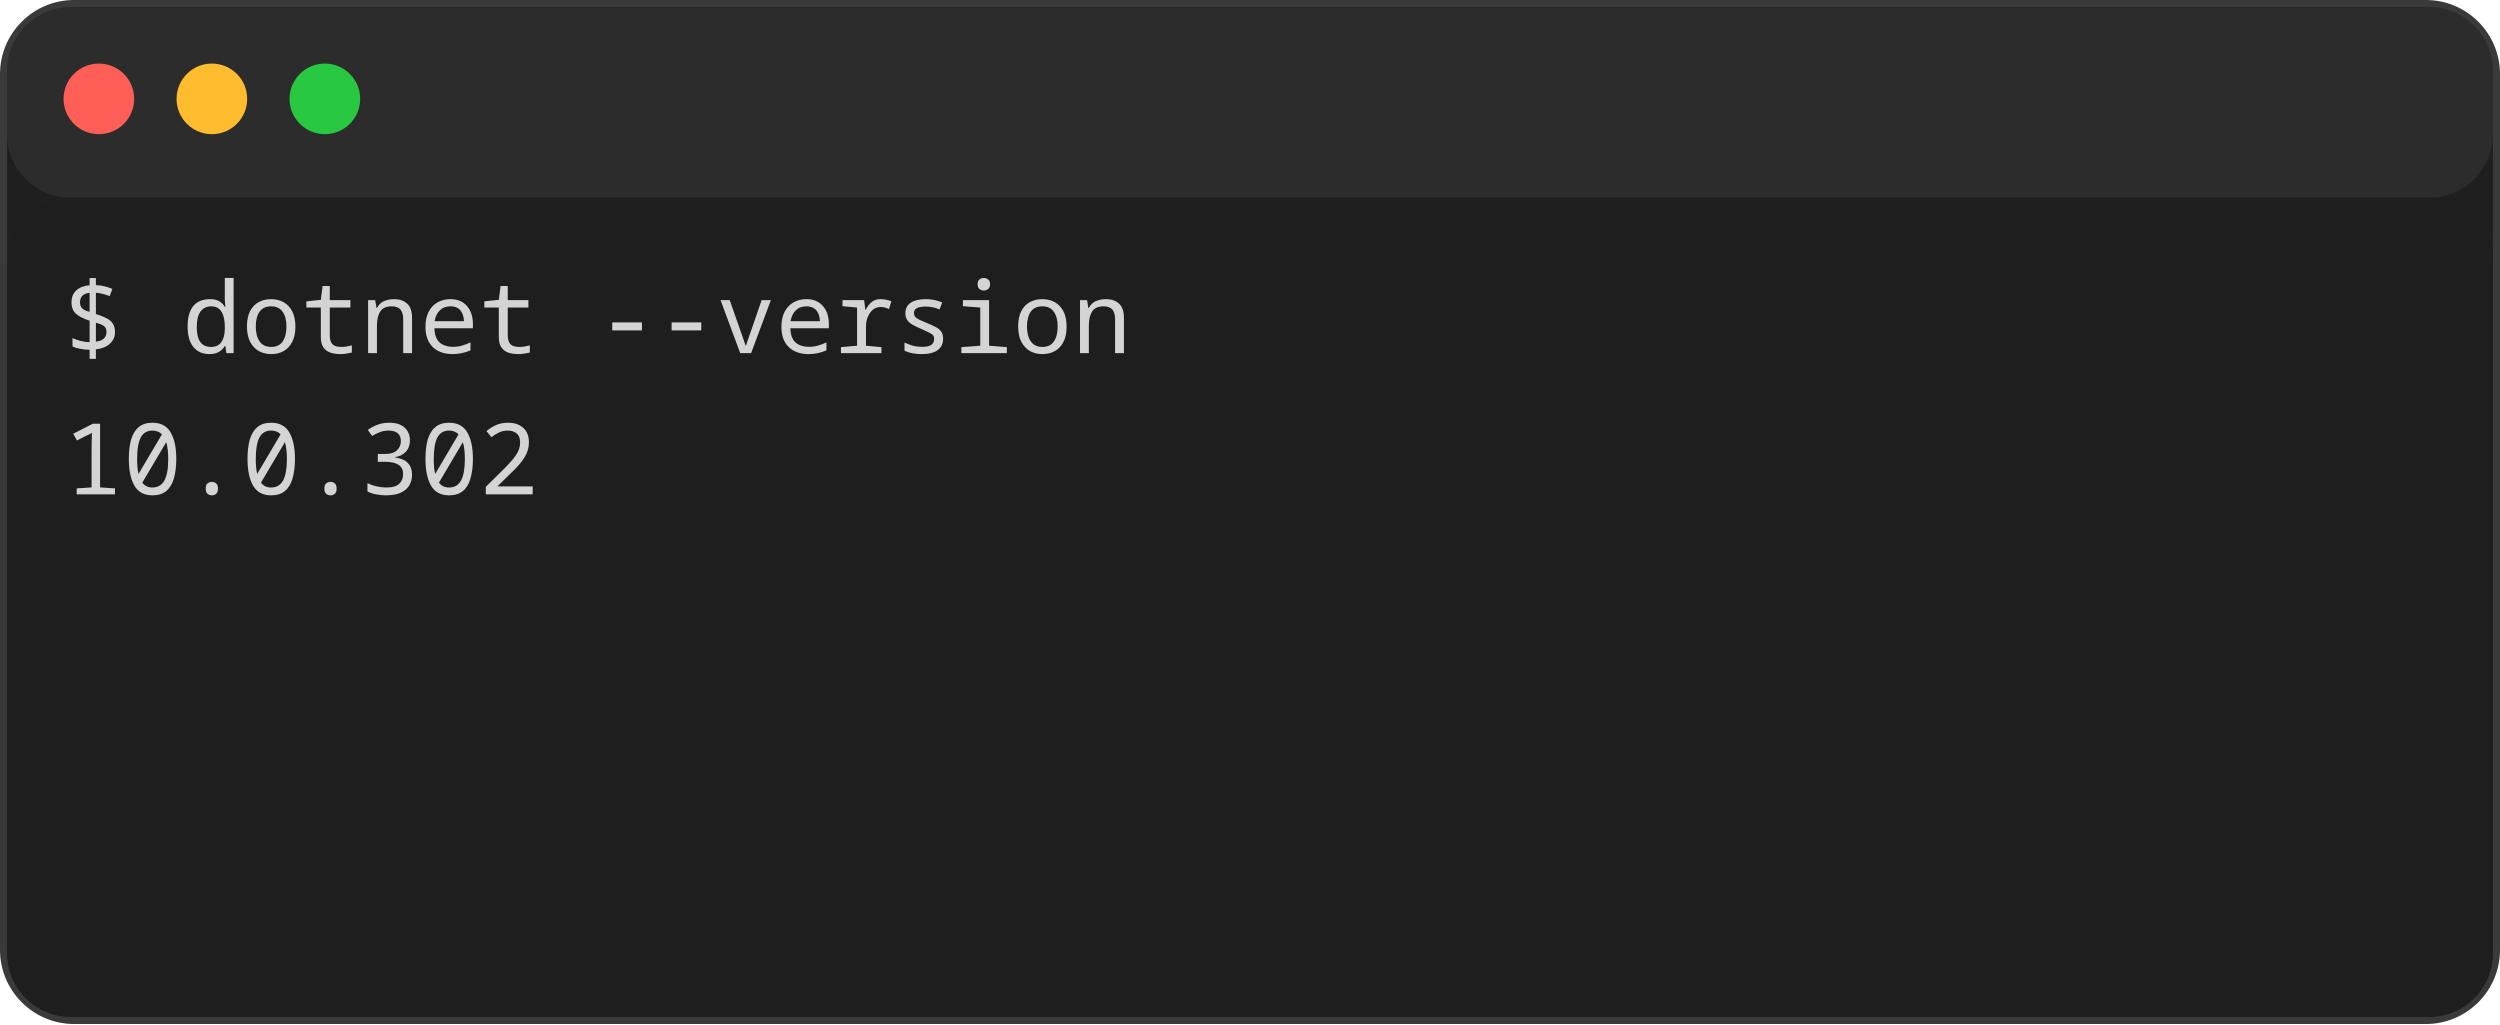
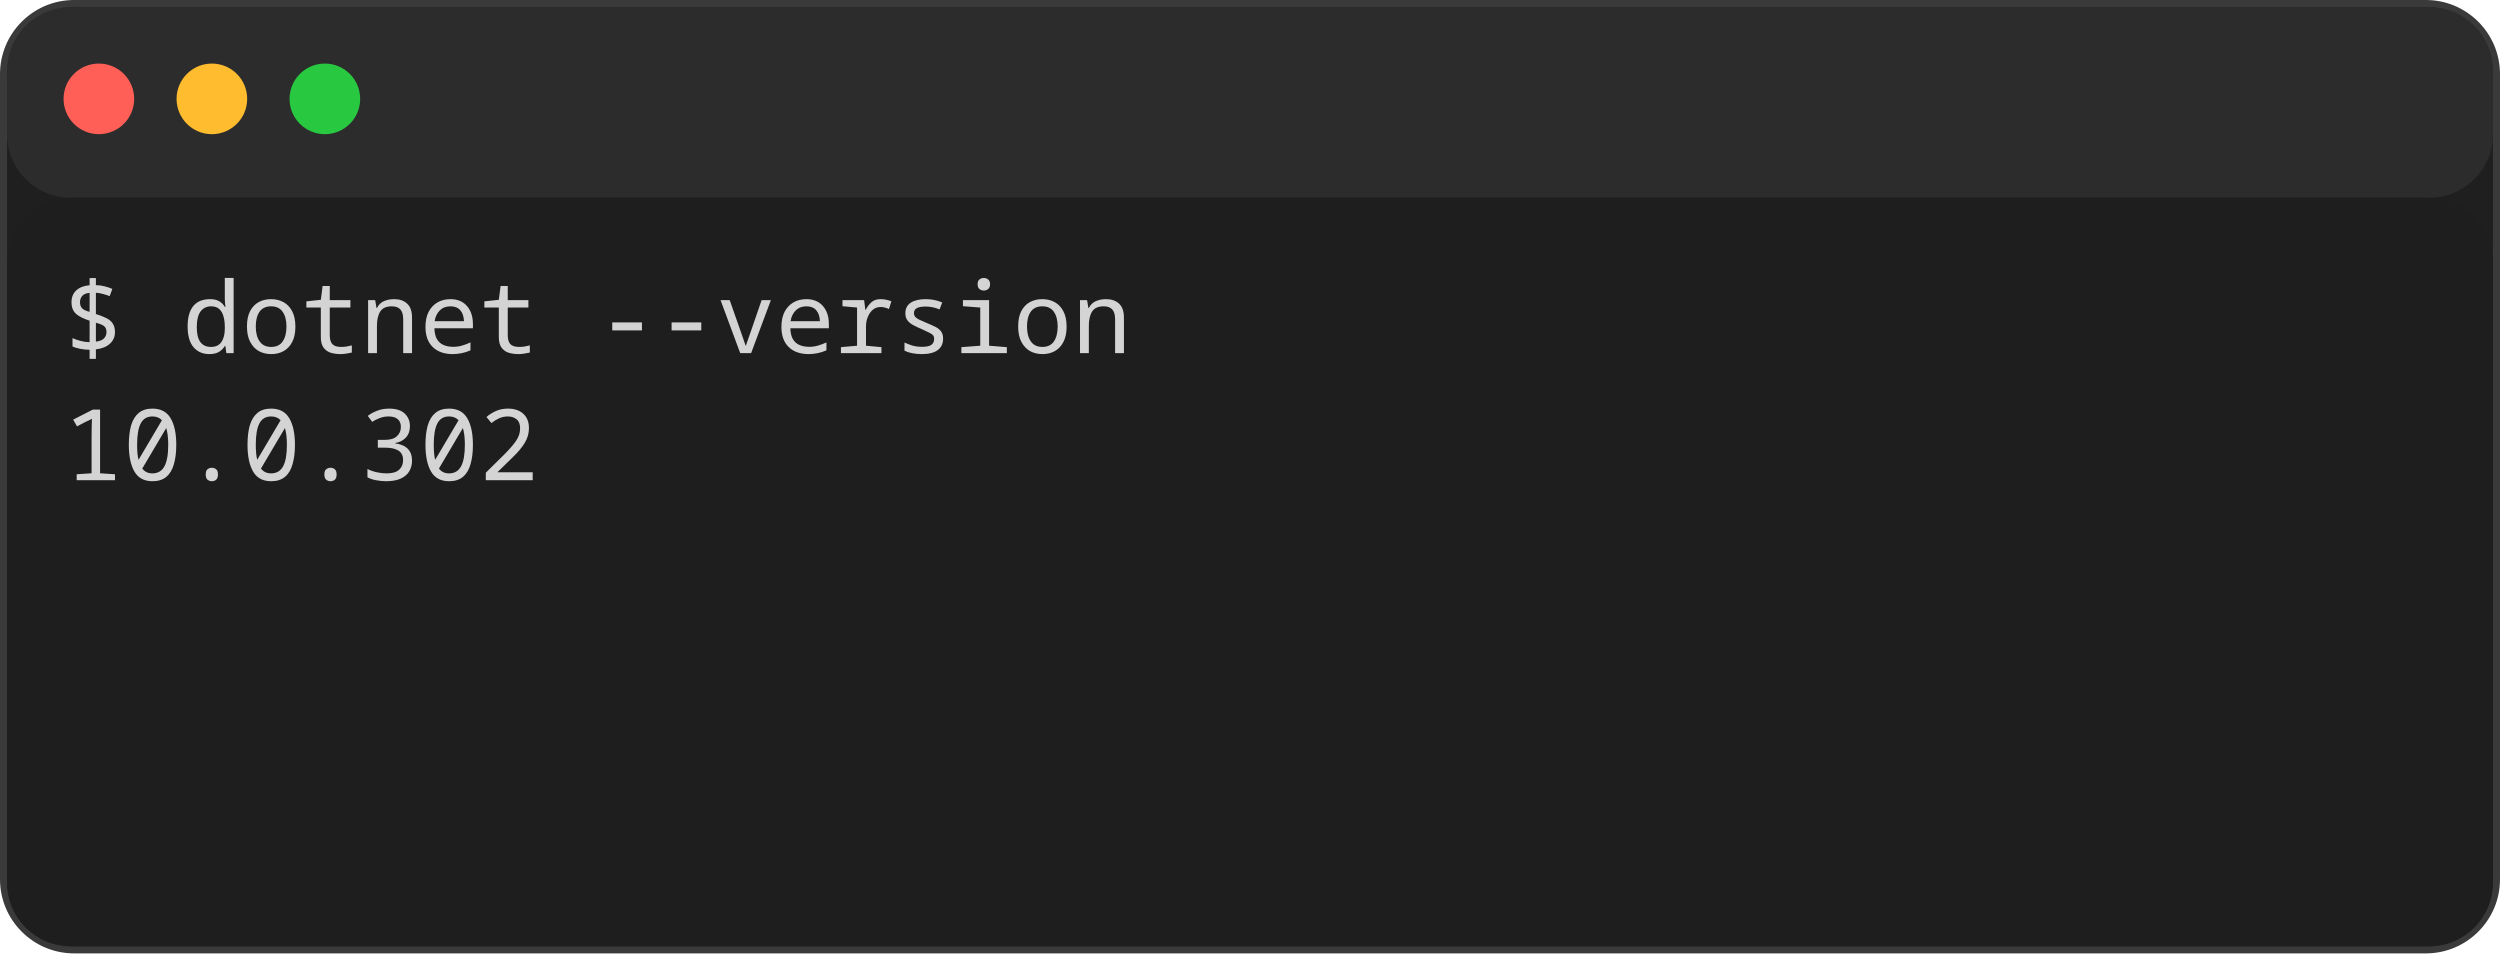
- <svg xmlns="http://www.w3.org/2000/svg" width="354" height="145" viewBox="0 0 354 145" role="img" aria-label="console2svg output">
+ <svg xmlns="http://www.w3.org/2000/svg" width="354" height="135" viewBox="0 0 354 135" role="img" aria-label="console2svg output">
  <style>
.crt {
  font-family: ui-monospace,"JetBrains Mono","Cascadia Mono","Segoe UI Mono","Noto Sans Mono","SFMono-Regular",Menlo,Consolas,monospace;
  font-size: 14px;
}
text {
  dominant-baseline: alphabetic;
}
.bg {
  shape-rendering: crispEdges;
}
</style>
-   <rect x="0.5" y="0.5" rx="10" ry="10" width="353" height="144" fill="#1f1f1f" stroke="#3a3a3a" />
+   <rect x="0.5" y="0.5" rx="10" ry="10" width="353" height="134" fill="#1f1f1f" stroke="#3a3a3a" />
  <rect x="1" y="1" rx="9" ry="9" width="352" height="27" fill="#2c2c2c" />
  <circle cx="14" cy="14" r="5" fill="#ff5f57" />
  <circle cx="30" cy="14" r="5" fill="#febc2e" />
  <circle cx="46" cy="14" r="5" fill="#28c840" />
-   <rect x="1" y="28" width="352" height="116" rx="9" ry="9" fill="#1e1e1e" />
-   <rect x="9" y="36" width="336" height="20" fill="#1e1e1e" />
+   <rect x="1" y="28" width="352" height="106" rx="9" ry="9" fill="#1e1e1e" />
+   <rect x="9" y="36" width="336" height="18" fill="#1e1e1e" />
  <text class="crt" x="9" y="50" fill="#d4d4d4">$ dotnet --version</text>
-   <g transform="translate(9 56)">
-     <rect width="336" height="80" fill="#1e1e1e" />
+   <g transform="translate(9 54)">
+     <rect width="336" height="72" fill="#1e1e1e" />
    <text class="crt" x="0" y="14" fill="#d4d4d4" textLength="67.2" lengthAdjust="spacing">10.0.302</text>
  </g>
</svg>
